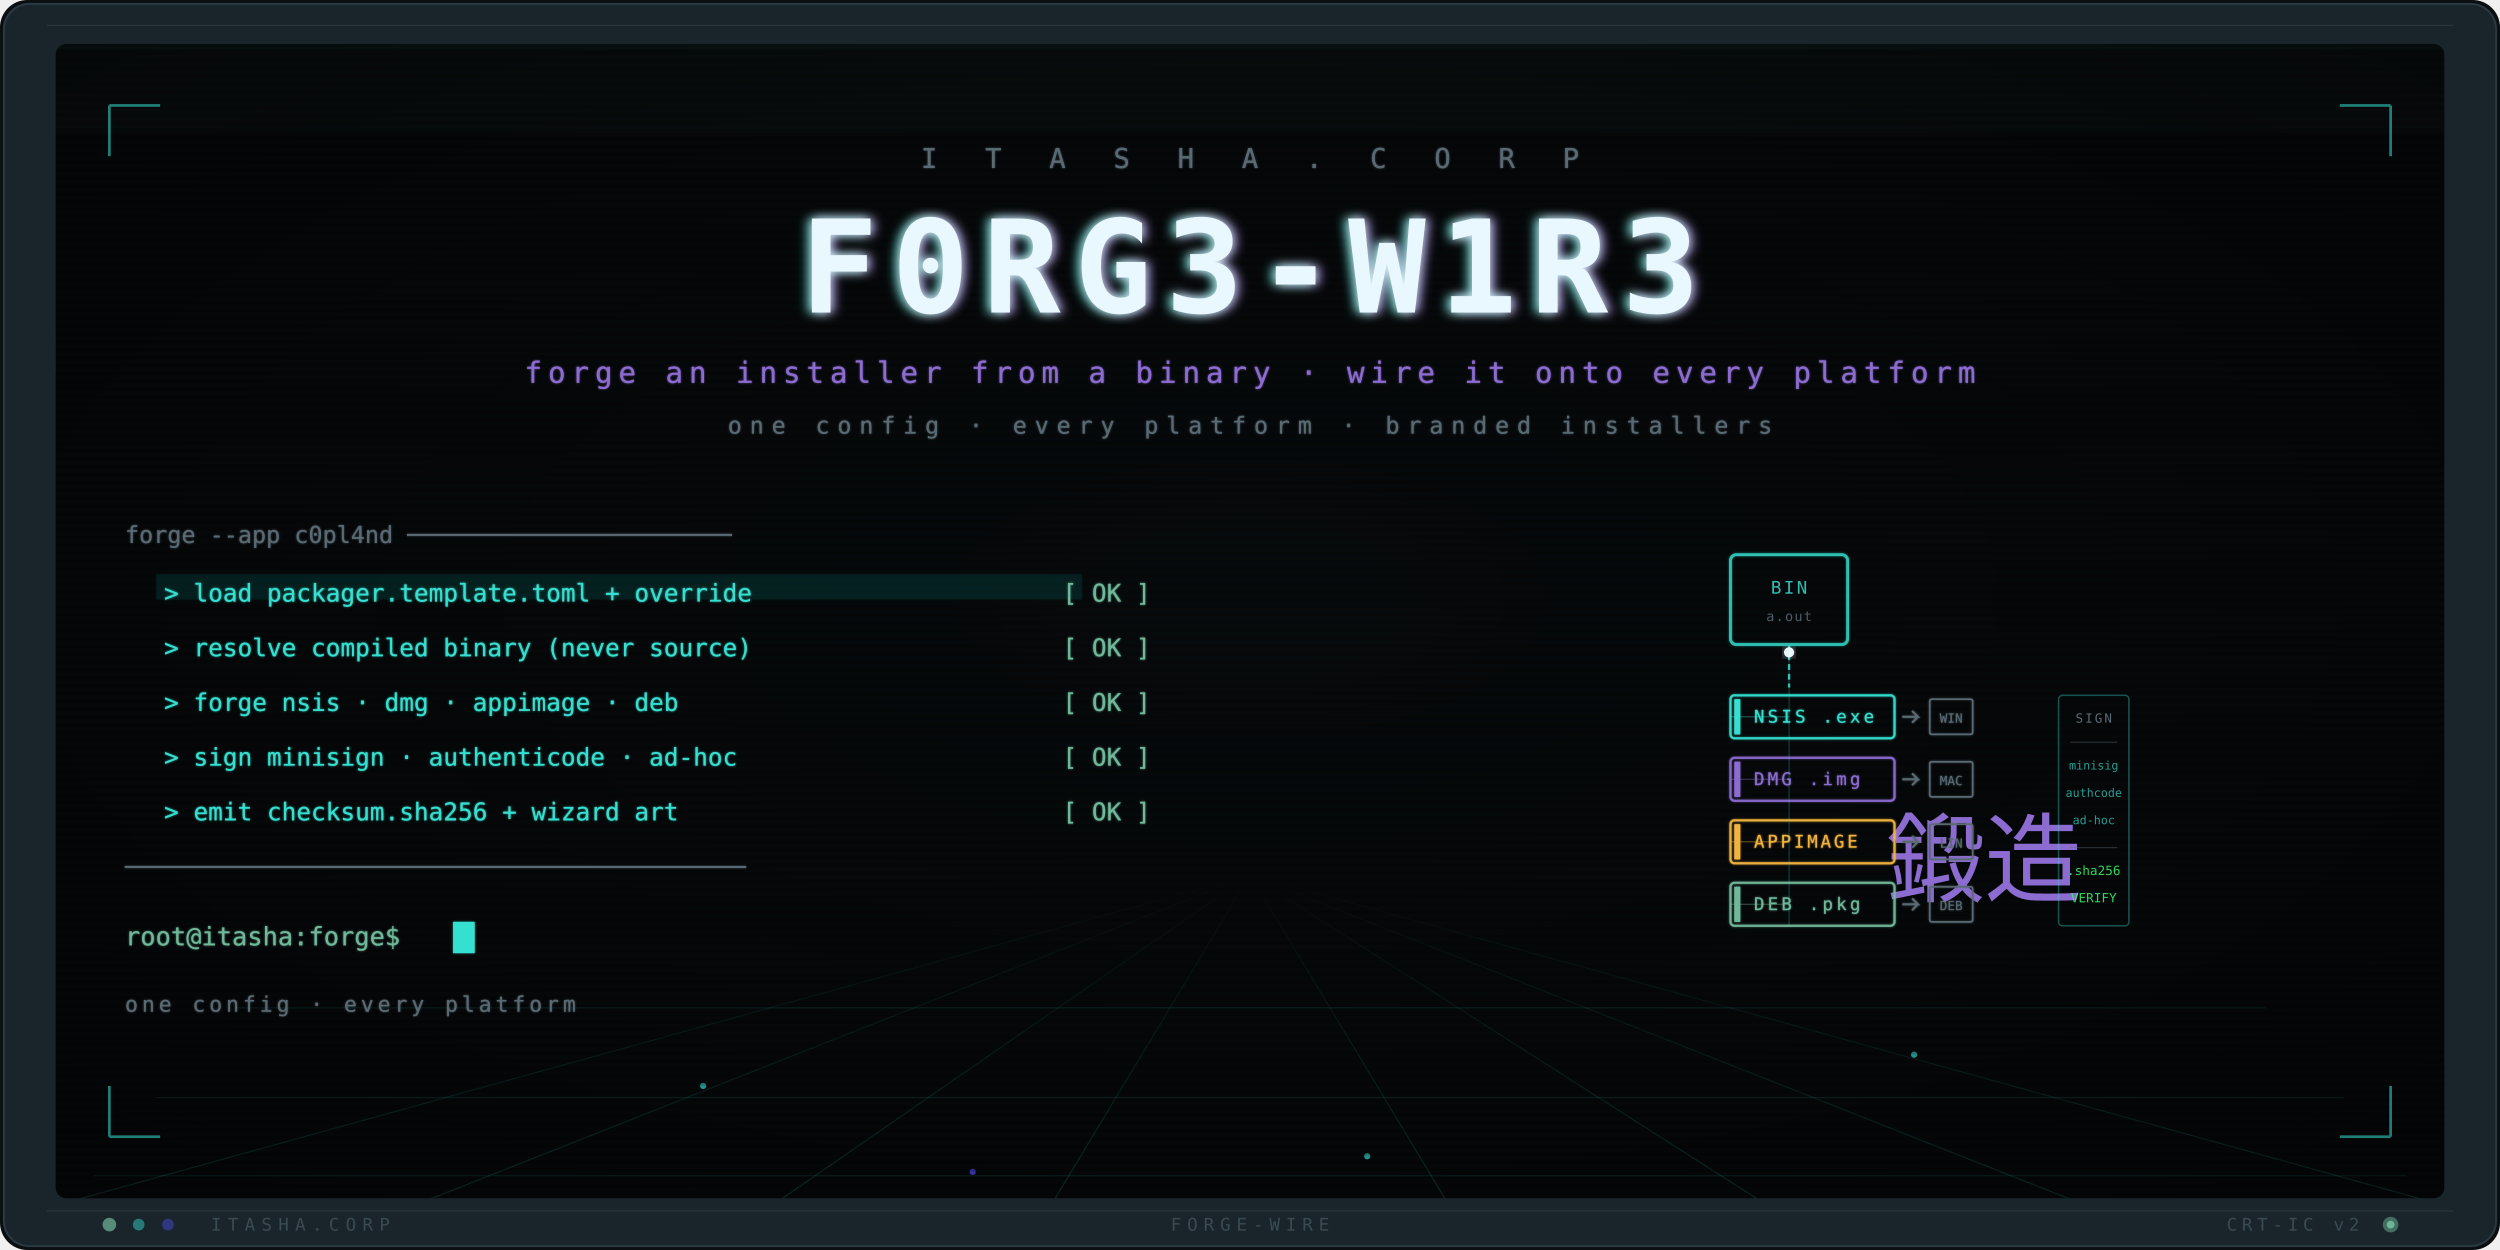
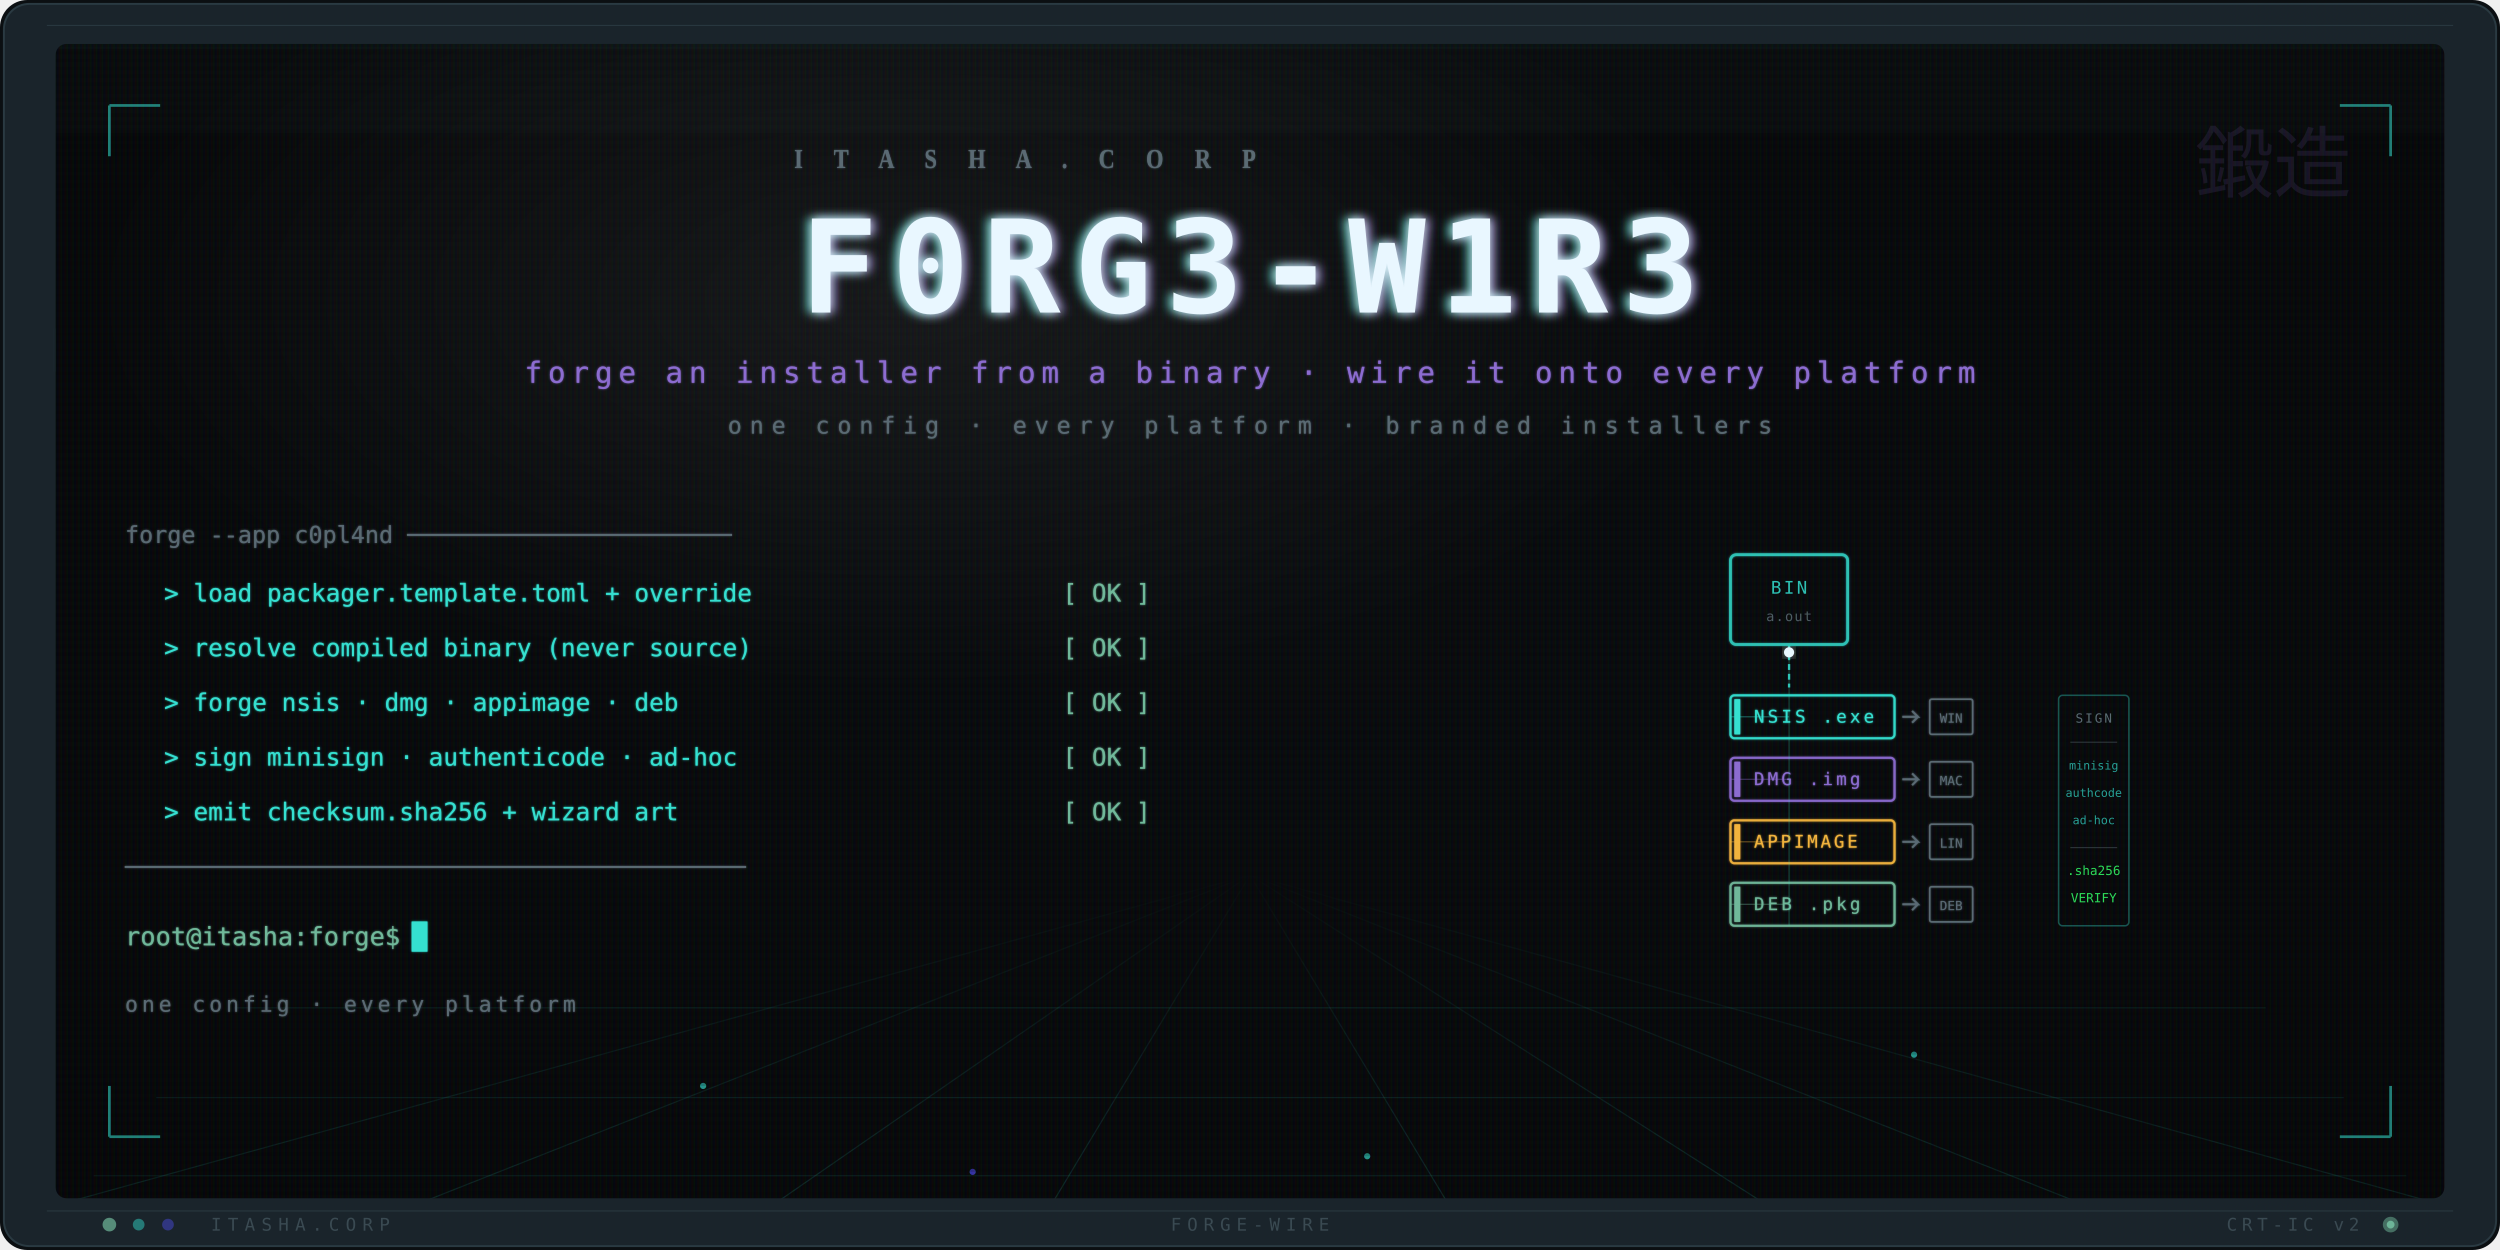
<svg xmlns="http://www.w3.org/2000/svg" viewBox="0 0 1280 640" width="1280" height="640" role="img" aria-label="F0RG3-W1R3 — forge an installer from a binary, wire it onto every platform">
  <defs>
    <pattern id="scan" patternUnits="userSpaceOnUse" width="1280" height="4">
      <rect width="1280" height="2" fill="transparent" />
      <rect y="2" width="1280" height="2" fill="rgba(0,0,0,0.16)" />
    </pattern>
    <radialGradient id="vig" cx="50%" cy="48%" r="72%">
      <stop offset="0%" stop-color="transparent" />
      <stop offset="100%" stop-color="rgba(0,0,0,0.5)" />
    </radialGradient>
    <linearGradient id="grid" x1="0" y1="0" x2="0" y2="1">
      <stop offset="0%" stop-color="#34e0d0" stop-opacity="0" />
      <stop offset="100%" stop-color="#34e0d0" stop-opacity="0.5" />
    </linearGradient>
    <filter id="phos">
      <feGaussianBlur in="SourceGraphic" stdDeviation="0.7" result="b" />
      <feMerge>
        <feMergeNode in="b" />
        <feMergeNode in="SourceGraphic" />
      </feMerge>
    </filter>
    <filter id="soft">
      <feGaussianBlur stdDeviation="2.4" />
    </filter>
    <filter id="glow">
      <feGaussianBlur stdDeviation="2.6" result="b" />
      <feMerge>
        <feMergeNode in="b" />
        <feMergeNode in="SourceGraphic" />
      </feMerge>
    </filter>
    <clipPath id="sc">
      <rect x="28" y="22" width="1224" height="592" rx="6" />
    </clipPath>
+     <radialGradient id="glass" cx="36%" cy="22%" r="62%">
+       <stop offset="0%" stop-color="#ffffff" stop-opacity="0.06" />
+       <stop offset="55%" stop-color="#ffffff" stop-opacity="0" />
+     </radialGradient>
+     <pattern id="phosmask" width="3" height="1" patternUnits="userSpaceOnUse">
+       <rect width="1" height="1" x="0" fill="#ff2a2a" />
+       <rect width="1" height="1" x="1" fill="#2aff2a" />
+       <rect width="1" height="1" x="2" fill="#2a2aff" />
+     </pattern>
  </defs>
  <style>
    text { font-family: 'SF Mono','Fira Code','Cascadia Code','JetBrains Mono',Consolas,monospace; }
    @keyframes sweep { 0% { transform: translateY(0); } 100% { transform: translateY(592px); } }
    @keyframes flicker { 0%,96%,100% { opacity: 1; } 97% { opacity: 0.97; } 98% { opacity: 0.995; } }
    @keyframes bootReveal { 0% { opacity: 0; } 100% { opacity: 0.92; } }
    @keyframes curBlink { 0%,50% { opacity: 1; } 51%,100% { opacity: 0; } }
    @keyframes heartbeat { 0%,100% { transform: scale(1); opacity: 0.55; } 15% { transform: scale(1.3); opacity: 0.95; } 30% { transform: scale(1); opacity: 0.55; } 50% { transform: scale(1.1); opacity: 0.8; } }
    @keyframes edgeGlow { 0% { stroke-dashoffset: 3450; } 100% { stroke-dashoffset: 0; } }
    @keyframes phosphorBloom { 0%,100% { opacity: 0; } 50% { opacity: 0.02; } }
    @keyframes signalPulse { 0% { stroke-dashoffset: 18; opacity: 0.85; } 100% { stroke-dashoffset: 0; opacity: 0.3; } }
    @keyframes nodeBlink { 0%,100% { opacity: 0.9; } 50% { opacity: 0.35; } }
    @keyframes forgeTravel { 0% { transform: translateY(0); opacity: 0; } 8% { opacity: 1; } 88% { opacity: 1; } 100% { transform: translateY(140px); opacity: 0; } }
    @keyframes cardForge { 0%,100% { opacity: 0.35; } 50% { opacity: 1; } }
    @keyframes kanjiPulse { 0%,100% { opacity: 0.1; } 50% { opacity: 0.2; } }
    @keyframes rollBar { 0% { transform: translateY(-70px); } 100% { transform: translateY(630px); } }
    @keyframes dataBlink { 0%,100% { opacity: 0.12; } 50% { opacity: 0.7; } }
    @keyframes titleGlitch { 0%,90%,100% { transform: translate(0,0); } 91% { transform: translate(-2px,1px); } 94% { transform: translate(2px,-1px); } 97% { transform: translate(-1px,0); } }
-     @keyframes readHead { 0% { transform: translateY(0); opacity: 0; } 12% { opacity: 0.5; } 88% { opacity: 0.5; } 100% { transform: translateY(132px); opacity: 0; } }
    @keyframes okPulse { 0%,100% { opacity: 0.5; } 50% { opacity: 1; } }
+     @keyframes linePulse { 0%,100% { opacity: 0.8; } 50% { opacity: 1; } }
    @keyframes titleBreathe { 0%,100% { opacity: 1; } 50% { opacity: 0.85; } }
+     @keyframes crtBlank { 0%,90% { opacity: 0; } 91.5% { opacity: 1; } 97% { opacity: 1; } 98.6% { opacity: 0; } 100% { opacity: 0; } }
+     @keyframes crtLine { 0%,89.5% { opacity: 0; transform: scaleY(1); } 90.4% { opacity: 0.95; transform: scaleY(0.03); } 91.4% { opacity: 0; transform: scaleY(0.01); } 97.4% { opacity: 0; transform: scaleY(0.02); } 98.2% { opacity: 0.95; transform: scaleY(0.08); } 99.2% { opacity: 0; transform: scaleY(1); } 100% { opacity: 0; } }
    @media (prefers-reduced-motion: reduce) { * { animation: none !important; } }
  </style>
  <rect x="0" y="0" width="1280" height="640" rx="14" fill="#0b0f12" />
  <rect x="2" y="2" width="1276" height="636" rx="13" fill="#1a242b" stroke="#2a3a42" stroke-width="1" />
  <line x1="24" y1="13" x2="1256" y2="13" stroke="#2a3a42" stroke-width="0.5" />
  <line x1="24" y1="620" x2="1256" y2="620" stroke="#2a3a42" stroke-width="0.5" />
  <rect x="28" y="22" width="1224" height="592" rx="6" fill="#070a0c" />
  <g clip-path="url(#sc)">
    <g stroke="url(#grid)" stroke-width="0.6" opacity="0.5">
      <line x1="640" y1="448" x2="40" y2="614" />
      <line x1="640" y1="448" x2="220" y2="614" />
      <line x1="640" y1="448" x2="400" y2="614" />
      <line x1="640" y1="448" x2="540" y2="614" />
      <line x1="640" y1="448" x2="640" y2="614" />
      <line x1="640" y1="448" x2="740" y2="614" />
      <line x1="640" y1="448" x2="900" y2="614" />
      <line x1="640" y1="448" x2="1060" y2="614" />
      <line x1="640" y1="448" x2="1240" y2="614" />
    </g>
    <g stroke="#34e0d0" stroke-width="0.5" opacity="0.2">
      <line x1="120" y1="516" x2="1160" y2="516" />
      <line x1="80" y1="562" x2="1200" y2="562" />
      <line x1="48" y1="602" x2="1232" y2="602" />
    </g>
    <g fill="#34e0d0">
      <circle cx="360" cy="556" r="1.6" style="animation: dataBlink 2.6s ease-in-out 0s infinite;" />
      <circle cx="700" cy="592" r="1.6" style="animation: dataBlink 3.1s ease-in-out 0.8s infinite;" />
      <circle cx="980" cy="540" r="1.6" style="animation: dataBlink 2.4s ease-in-out 1.4s infinite;" />
      <circle cx="498" cy="600" r="1.6" fill="#5050ff" style="animation: dataBlink 3.4s ease-in-out 2s infinite;" />
    </g>
    <rect x="28" y="22" width="1224" height="46" fill="#9fe8e0" opacity="0.035" style="animation: rollBar 7s linear infinite;" />
    <rect x="28" y="22" width="1224" height="3" fill="#34e0d0" opacity="0.05" style="animation: sweep 9s linear infinite;" />
    <rect x="28" y="22" width="1224" height="592" fill="#ffffff" opacity="0" style="animation: phosphorBloom 8s ease-in-out infinite;" />
  </g>
  <rect x="28" y="22" width="1224" height="592" rx="6" fill="url(#scan)" />
  <rect x="28" y="22" width="1224" height="592" rx="6" fill="url(#vig)" />
+   <rect x="28" y="22" width="1224" height="592" rx="6" fill="url(#phosmask)" opacity="0.04" />
+   <rect x="28" y="22" width="1224" height="592" rx="6" fill="url(#glass)" />
  <rect x="28" y="22" width="1224" height="592" rx="6" fill="none" stroke="#34e0d0" stroke-width="1" opacity="0.07" stroke-dasharray="22,3428" style="animation: edgeGlow 11s linear infinite;" />
  <rect x="28" y="22" width="1224" height="592" rx="6" fill="none" stroke="#1a242b" />
  <g stroke="#34e0d0" stroke-width="1.4" fill="none" opacity="0.55">
    <path d="M56 54 h26 M56 54 v26" />
    <path d="M1224 54 h-26 M1224 54 v26" />
    <path d="M56 582 h26 M56 582 v-26" />
    <path d="M1224 582 h-26 M1224 582 v-26" />
  </g>
+   <text x="1204" y="98" text-anchor="end" font-size="40" fill="#8c6cd0" opacity="0.13" font-family="'Noto Sans JP','Yu Gothic','Hiragino Sans',sans-serif" style="animation: kanjiPulse 6s ease-in-out infinite;">鍛造</text>
  <g style="animation: flicker 7s infinite;">
-     <text x="640" y="86" text-anchor="middle" font-size="14" fill="#5a6b73" letter-spacing="8" filter="url(#phos)" style="animation: titleBreathe 6s ease-in-out infinite;">I T A S H A . C O R P</text>
+     <text x="640" y="86" text-anchor="middle" font-size="14" fill="#5a6b73" letter-spacing="8" filter="url(#phos)" style="font-family: 'Times New Roman','Times','Matisse',serif; font-weight: 700; transform: scaleX(0.82); transform-origin: 640px 86px; animation: titleBreathe 6s ease-in-out infinite;">I T A S H A . C O R P</text>
    <g font-size="66" font-weight="bold" letter-spacing="7" text-anchor="middle">
      <text x="643" y="160" fill="#8c6cd0" opacity="0.5" filter="url(#soft)" style="animation: titleGlitch 5.5s steps(1) infinite; transform-origin: 640px 160px;">F0RG3-W1R3</text>
      <text x="637" y="160" fill="#34e0d0" opacity="0.5" filter="url(#soft)" style="animation: titleGlitch 6.3s steps(1) 0.1s infinite; transform-origin: 640px 160px;">F0RG3-W1R3</text>
      <text x="640" y="160" fill="#e9f7ff" filter="url(#glow)" style="animation: titleBreathe 4s ease-in-out infinite;">F0RG3-W1R3</text>
    </g>
    <text x="640" y="196" text-anchor="middle" font-size="15" fill="#8c6cd0" letter-spacing="3" filter="url(#phos)">forge an installer from a binary · wire it onto every platform</text>
    <text x="640" y="222" text-anchor="middle" font-size="12" fill="#5a6b73" letter-spacing="4" filter="url(#phos)">one config · every platform · branded installers</text>
    <g filter="url(#phos)">
-       <rect x="80" y="294" width="474" height="13" fill="#34e0d0" opacity="0.06" style="animation: readHead 4.5s ease-in-out infinite;" />
      <text x="64" y="278" font-size="12" fill="#5a6b73">forge --app c0pl4nd ───────────────────────</text>
-       <text x="84" y="308" font-size="12.5" fill="#34e0d0" style="animation: bootReveal 0.35s ease-out 0.2s both;">&gt; load packager.template.toml + override</text>
+       <text x="84" y="308" font-size="12.5" fill="#34e0d0" style="animation: bootReveal 0.35s ease-out 0.2s both;, linePulse 3.6s ease-in-out 0.0s infinite">&gt; load packager.template.toml + override</text>
      <text x="544" y="308" font-size="12.5" fill="#6fb89a" style="animation: bootReveal 0.35s ease-out 0.2s both, okPulse 2s ease-in-out 0.6s infinite;">[ OK ]</text>
-       <text x="84" y="336" font-size="12.5" fill="#34e0d0" style="animation: bootReveal 0.35s ease-out 0.5s both;">&gt; resolve compiled binary (never source)</text>
+       <text x="84" y="336" font-size="12.5" fill="#34e0d0" style="animation: bootReveal 0.35s ease-out 0.5s both;, linePulse 3.6s ease-in-out 0.4s infinite">&gt; resolve compiled binary (never source)</text>
      <text x="544" y="336" font-size="12.5" fill="#6fb89a" style="animation: bootReveal 0.35s ease-out 0.5s both, okPulse 2s ease-in-out 1.0s infinite;">[ OK ]</text>
-       <text x="84" y="364" font-size="12.5" fill="#34e0d0" style="animation: bootReveal 0.35s ease-out 0.8s both;">&gt; forge  nsis · dmg · appimage · deb</text>
+       <text x="84" y="364" font-size="12.5" fill="#34e0d0" style="animation: bootReveal 0.35s ease-out 0.8s both;, linePulse 3.6s ease-in-out 0.8s infinite">&gt; forge  nsis · dmg · appimage · deb</text>
      <text x="544" y="364" font-size="12.5" fill="#6fb89a" style="animation: bootReveal 0.35s ease-out 0.8s both, okPulse 2s ease-in-out 1.4s infinite;">[ OK ]</text>
-       <text x="84" y="392" font-size="12.5" fill="#34e0d0" style="animation: bootReveal 0.35s ease-out 1.1s both;">&gt; sign  minisign · authenticode · ad-hoc</text>
+       <text x="84" y="392" font-size="12.5" fill="#34e0d0" style="animation: bootReveal 0.35s ease-out 1.1s both;, linePulse 3.6s ease-in-out 1.2s infinite">&gt; sign  minisign · authenticode · ad-hoc</text>
      <text x="544" y="392" font-size="12.5" fill="#6fb89a" style="animation: bootReveal 0.35s ease-out 1.1s both, okPulse 2s ease-in-out 1.8s infinite;">[ OK ]</text>
-       <text x="84" y="420" font-size="12.5" fill="#34e0d0" style="animation: bootReveal 0.35s ease-out 1.4s both;">&gt; emit  checksum.sha256 + wizard art</text>
+       <text x="84" y="420" font-size="12.5" fill="#34e0d0" style="animation: bootReveal 0.35s ease-out 1.4s both;, linePulse 3.6s ease-in-out 1.6s infinite">&gt; emit  checksum.sha256 + wizard art</text>
      <text x="544" y="420" font-size="12.5" fill="#6fb89a" style="animation: bootReveal 0.35s ease-out 1.4s both, okPulse 2s ease-in-out 2.2s infinite;">[ OK ]</text>
      <text x="64" y="448" font-size="12" fill="#5a6b73">────────────────────────────────────────────</text>
-       <text x="64" y="484" font-size="13" fill="#6fb89a">root@itasha:forge$</text>
-       <rect x="232" y="472" width="11" height="16" fill="#34e0d0" style="animation: curBlink 1.1s step-end infinite;" />
+       <text x="64" y="484" font-size="13" fill="#6fb89a">root@itasha:forge$<tspan dx="6" fill="#34e0d0" style="animation: curBlink 1.1s step-end infinite;">█</tspan>
+       </text>
      <text x="64" y="518" font-size="11" fill="#5a6b73" letter-spacing="2">one config · every platform</text>
    </g>
    <g transform="translate(880, 278)" style="animation: flicker 9s infinite;">
-       <text x="86" y="180" fill="#8c6cd0" font-size="50" font-family="'Noto Sans JP','Yu Gothic',sans-serif" style="animation: kanjiPulse 6s ease-in-out infinite;">鍛造</text>
      <g opacity="0.85">
        <rect x="6" y="6" width="60" height="46" rx="3" fill="none" stroke="#34e0d0" stroke-width="1.4" filter="url(#phos)" />
        <text x="36" y="26" text-anchor="middle" font-size="9" fill="#34e0d0" letter-spacing="1.2">BIN</text>
        <text x="36" y="40" text-anchor="middle" font-size="7" fill="#5a6b73" letter-spacing="0.6">a.out</text>
        <line x1="36" y1="52" x2="36" y2="74" stroke="#34e0d0" stroke-width="1.2" stroke-dasharray="3,2" style="animation: signalPulse 1.6s linear infinite;" />
      </g>
      <g transform="translate(0, 78)" filter="url(#phos)">
        <rect x="6" y="0" width="84" height="22" rx="2" fill="none" stroke="#34e0d0" stroke-width="1.1" opacity="0.9" />
        <rect x="8" y="2" width="3" height="18" fill="#34e0d0" style="animation: cardForge 2.8s ease-in-out 0s infinite;" />
        <text x="18" y="14" font-size="9" fill="#34e0d0" letter-spacing="1.6">NSIS .exe</text>
        <path d="M94 11 l8 0 l-3 -3 m3 3 l-3 3" stroke="#5a6b73" stroke-width="1" fill="none" />
        <rect x="108" y="2" width="22" height="18" rx="1" fill="none" stroke="#5a6b73" stroke-width="0.8" />
        <text x="119" y="14" text-anchor="middle" font-size="6.5" fill="#5a6b73">WIN</text>
      </g>
      <g transform="translate(0, 110)" filter="url(#phos)">
        <rect x="6" y="0" width="84" height="22" rx="2" fill="none" stroke="#8c6cd0" stroke-width="1.1" opacity="0.9" />
        <rect x="8" y="2" width="3" height="18" fill="#8c6cd0" style="animation: cardForge 2.8s ease-in-out 0.5s infinite;" />
        <text x="18" y="14" font-size="9" fill="#8c6cd0" letter-spacing="1.6">DMG .img</text>
        <path d="M94 11 l8 0 l-3 -3 m3 3 l-3 3" stroke="#5a6b73" stroke-width="1" fill="none" />
        <rect x="108" y="2" width="22" height="18" rx="1" fill="none" stroke="#5a6b73" stroke-width="0.8" />
        <text x="119" y="14" text-anchor="middle" font-size="6.5" fill="#5a6b73">MAC</text>
      </g>
      <g transform="translate(0, 142)" filter="url(#phos)">
        <rect x="6" y="0" width="84" height="22" rx="2" fill="none" stroke="#f2b33d" stroke-width="1.1" opacity="0.9" />
        <rect x="8" y="2" width="3" height="18" fill="#f2b33d" style="animation: cardForge 2.8s ease-in-out 1s infinite;" />
        <text x="18" y="14" font-size="9" fill="#f2b33d" letter-spacing="1.4">APPIMAGE</text>
        <path d="M94 11 l8 0 l-3 -3 m3 3 l-3 3" stroke="#5a6b73" stroke-width="1" fill="none" />
        <rect x="108" y="2" width="22" height="18" rx="1" fill="none" stroke="#5a6b73" stroke-width="0.8" />
        <text x="119" y="14" text-anchor="middle" font-size="6.5" fill="#5a6b73">LIN</text>
      </g>
      <g transform="translate(0, 174)" filter="url(#phos)">
        <rect x="6" y="0" width="84" height="22" rx="2" fill="none" stroke="#6fb89a" stroke-width="1.1" opacity="0.9" />
        <rect x="8" y="2" width="3" height="18" fill="#6fb89a" style="animation: cardForge 2.8s ease-in-out 1.5s infinite;" />
        <text x="18" y="14" font-size="9" fill="#6fb89a" letter-spacing="1.6">DEB .pkg</text>
        <path d="M94 11 l8 0 l-3 -3 m3 3 l-3 3" stroke="#5a6b73" stroke-width="1" fill="none" />
        <rect x="108" y="2" width="22" height="18" rx="1" fill="none" stroke="#5a6b73" stroke-width="0.8" />
        <text x="119" y="14" text-anchor="middle" font-size="6.5" fill="#5a6b73">DEB</text>
      </g>
      <line x1="36" y1="52" x2="36" y2="196" stroke="#34e0d0" stroke-width="0.6" opacity="0.25" />
      <line x1="36" y1="89" x2="6" y2="89" stroke="#34e0d0" stroke-width="0.6" opacity="0.4" />
      <line x1="36" y1="121" x2="6" y2="121" stroke="#8c6cd0" stroke-width="0.6" opacity="0.4" />
      <line x1="36" y1="153" x2="6" y2="153" stroke="#f2b33d" stroke-width="0.6" opacity="0.4" />
      <line x1="36" y1="185" x2="6" y2="185" stroke="#6fb89a" stroke-width="0.6" opacity="0.4" />
      <circle cx="36" cy="56" r="2.6" fill="#e9f7ff" filter="url(#glow)" style="animation: forgeTravel 2.8s ease-in-out infinite;" />
      <g transform="translate(174, 78)" style="animation: nodeBlink 3s ease-in-out infinite;">
        <rect x="0" y="0" width="36" height="118" rx="2" fill="none" stroke="#34e0d0" stroke-width="0.8" opacity="0.35" />
        <text x="18" y="14" text-anchor="middle" font-size="6.5" fill="#5a6b73" letter-spacing="1">SIGN</text>
        <line x1="6" y1="24" x2="30" y2="24" stroke="#5a6b73" stroke-width="0.5" opacity="0.5" />
        <text x="18" y="38" text-anchor="middle" font-size="6" fill="#34e0d0" opacity="0.7">minisig</text>
        <text x="18" y="52" text-anchor="middle" font-size="6" fill="#34e0d0" opacity="0.7">authcode</text>
        <text x="18" y="66" text-anchor="middle" font-size="6" fill="#34e0d0" opacity="0.7">ad-hoc</text>
        <line x1="6" y1="78" x2="30" y2="78" stroke="#5a6b73" stroke-width="0.5" opacity="0.5" />
        <text x="18" y="92" text-anchor="middle" font-size="6.5" fill="#33ff66" opacity="0.85">.sha256</text>
        <text x="18" y="106" text-anchor="middle" font-size="6.5" fill="#33ff66" opacity="0.85" style="animation: cardForge 2.8s ease-in-out 2s infinite;">VERIFY</text>
      </g>
    </g>
  </g>
  <g>
    <circle cx="56" cy="627" r="3.5" fill="#6fb89a" opacity="0.7" style="animation: heartbeat 2.4s ease-in-out infinite; transform-origin: 56px 627px;" />
    <circle cx="71" cy="627" r="3" fill="#34e0d0" opacity="0.45" />
    <circle cx="86" cy="627" r="3" fill="#5050ff" opacity="0.4" />
    <text x="108" y="627" font-size="9" fill="#3a4a52" letter-spacing="3.2" dominant-baseline="central">ITASHA.CORP</text>
    <text x="640" y="627" font-size="9" fill="#3a4a52" letter-spacing="3" dominant-baseline="central" text-anchor="middle">FORGE-WIRE</text>
    <text x="1208" y="627" font-size="9" fill="#3a4a52" letter-spacing="2.4" dominant-baseline="central" text-anchor="end">CRT-IC v2</text>
    <circle cx="1224" cy="627" r="4" fill="#6fb89a" opacity="0.5" />
    <circle cx="1224" cy="627" r="2" fill="#6fb89a" opacity="0.95" style="animation: heartbeat 2.4s ease-in-out infinite; transform-origin: 1224px 627px;" />
  </g>
+   <rect x="28" y="22" width="1224" height="592" rx="6" fill="#050608" opacity="0" style="animation: crtBlank 14s ease-in-out infinite;" />
+   <rect x="28" y="316.5" width="1224" height="3" fill="#e9f7ff" opacity="0" style="animation: crtLine 14s ease-in-out infinite; transform-origin: 640px 318.0px;" />
</svg>
